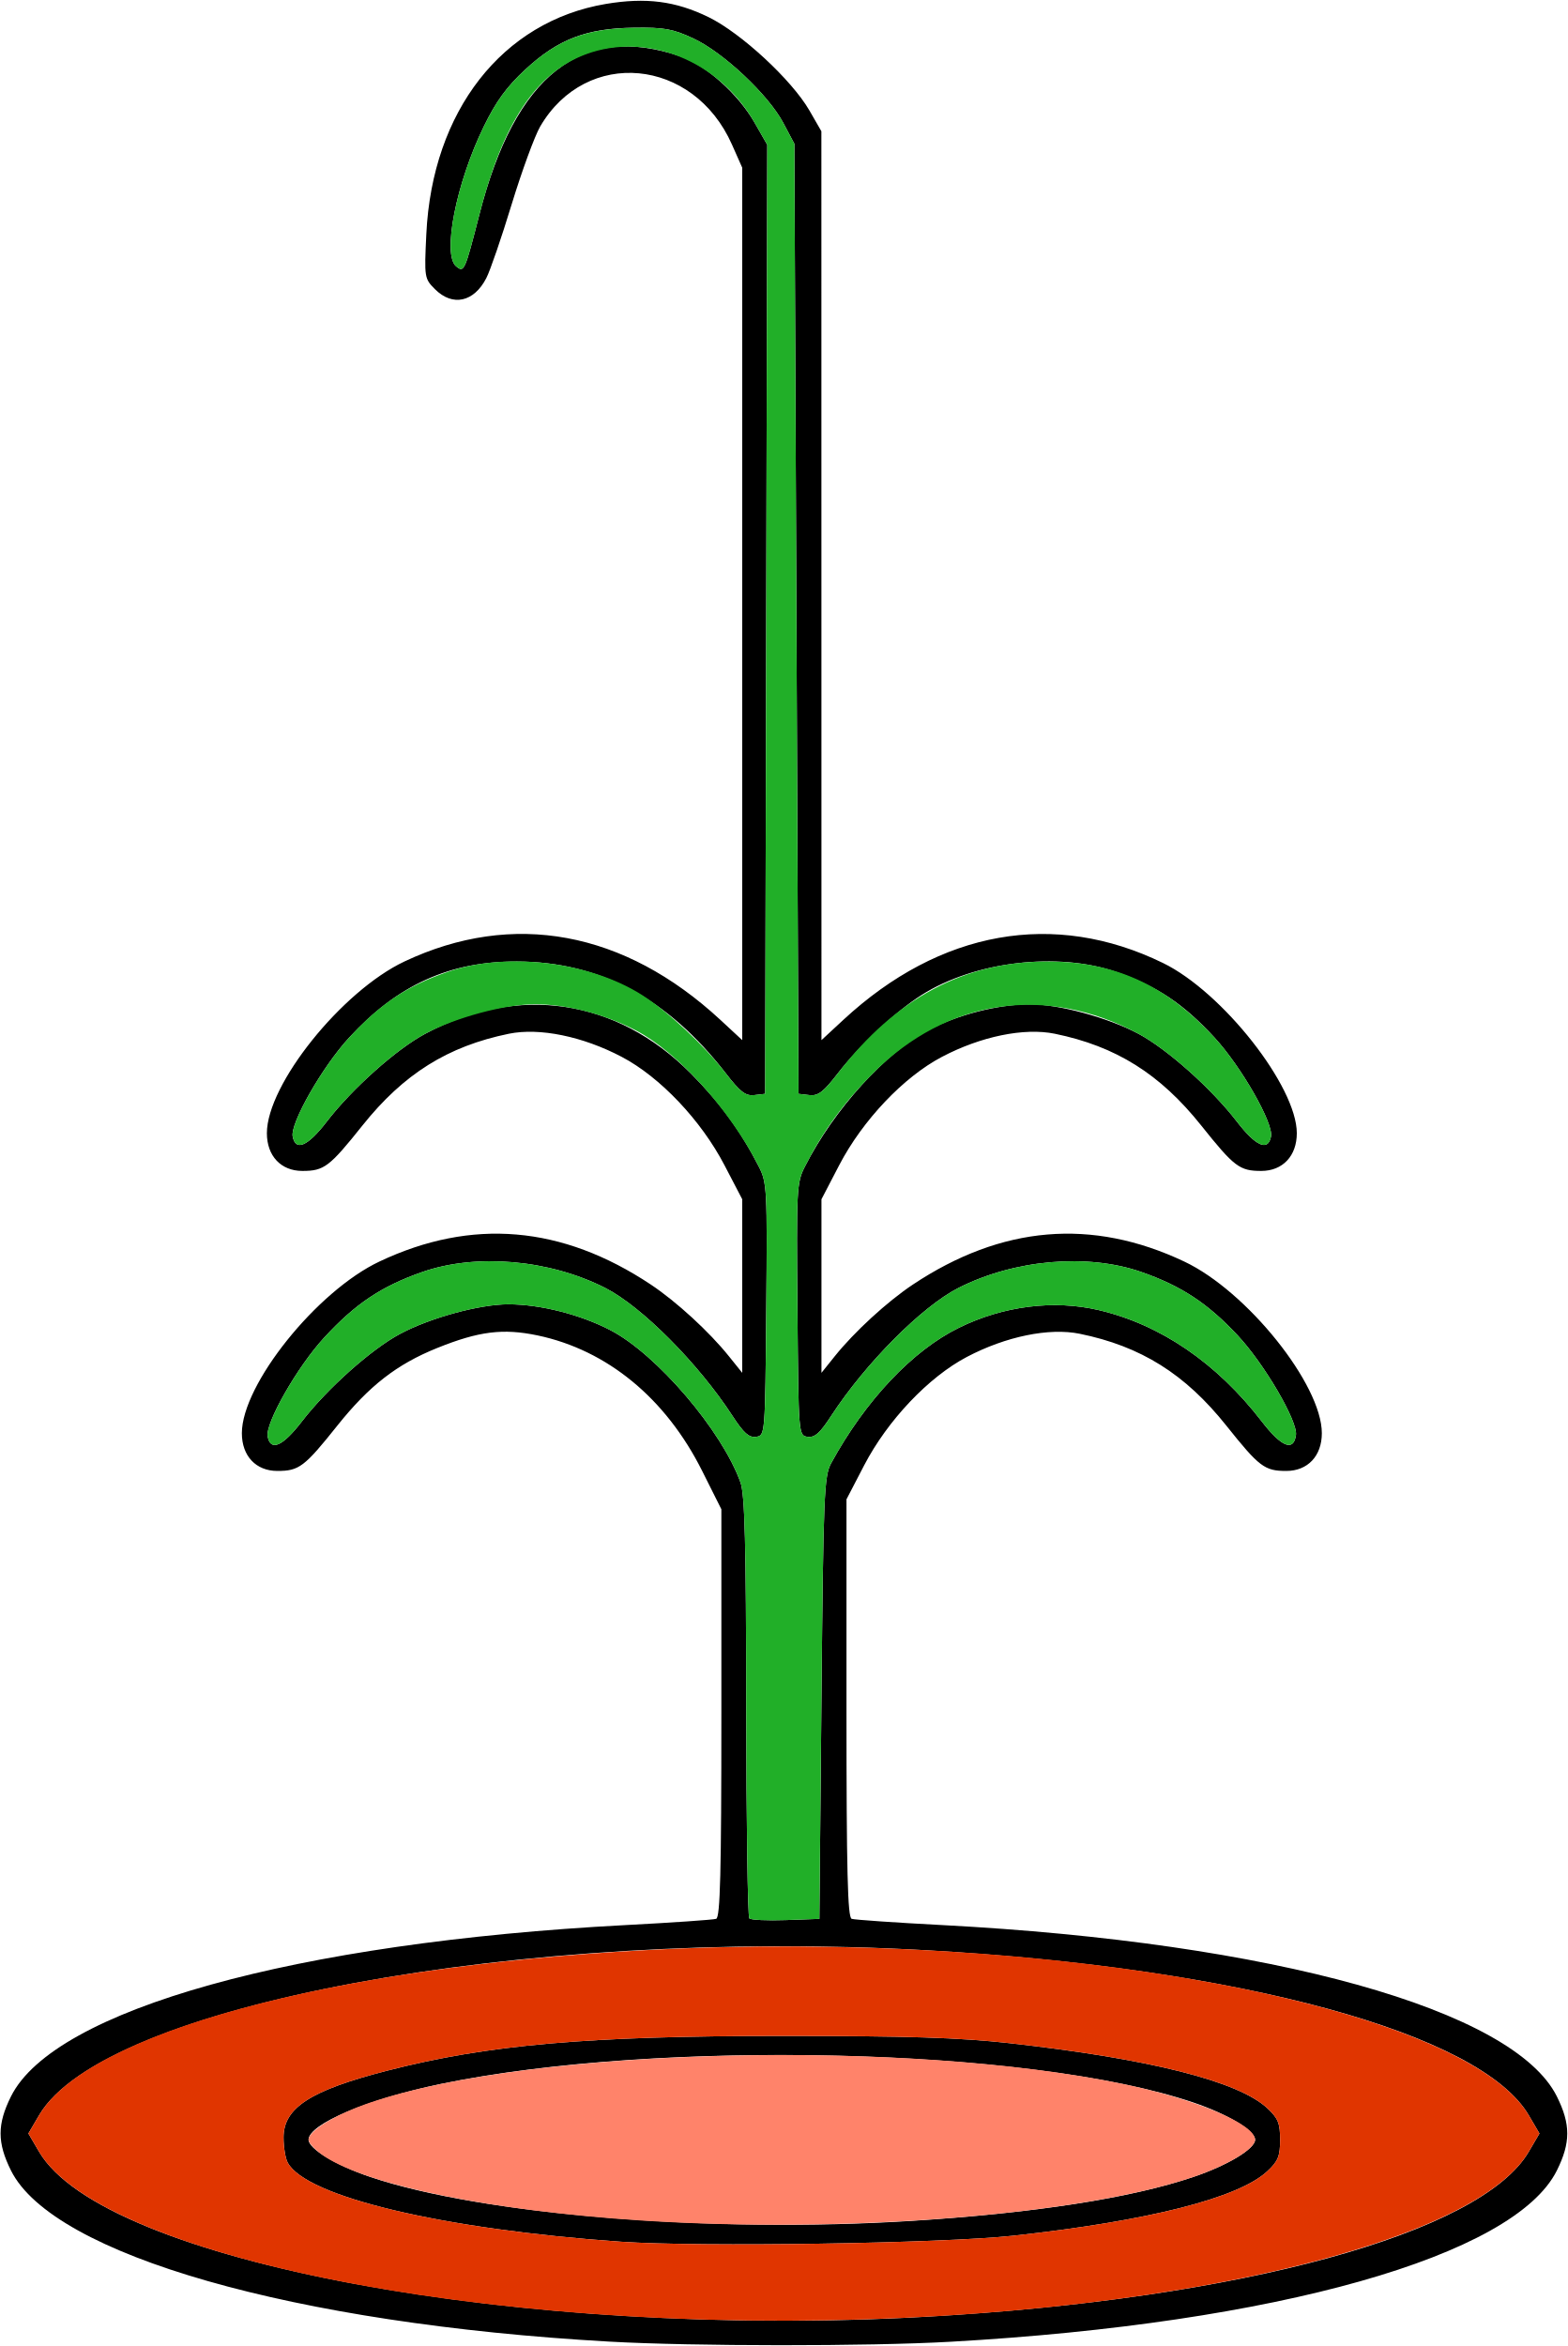
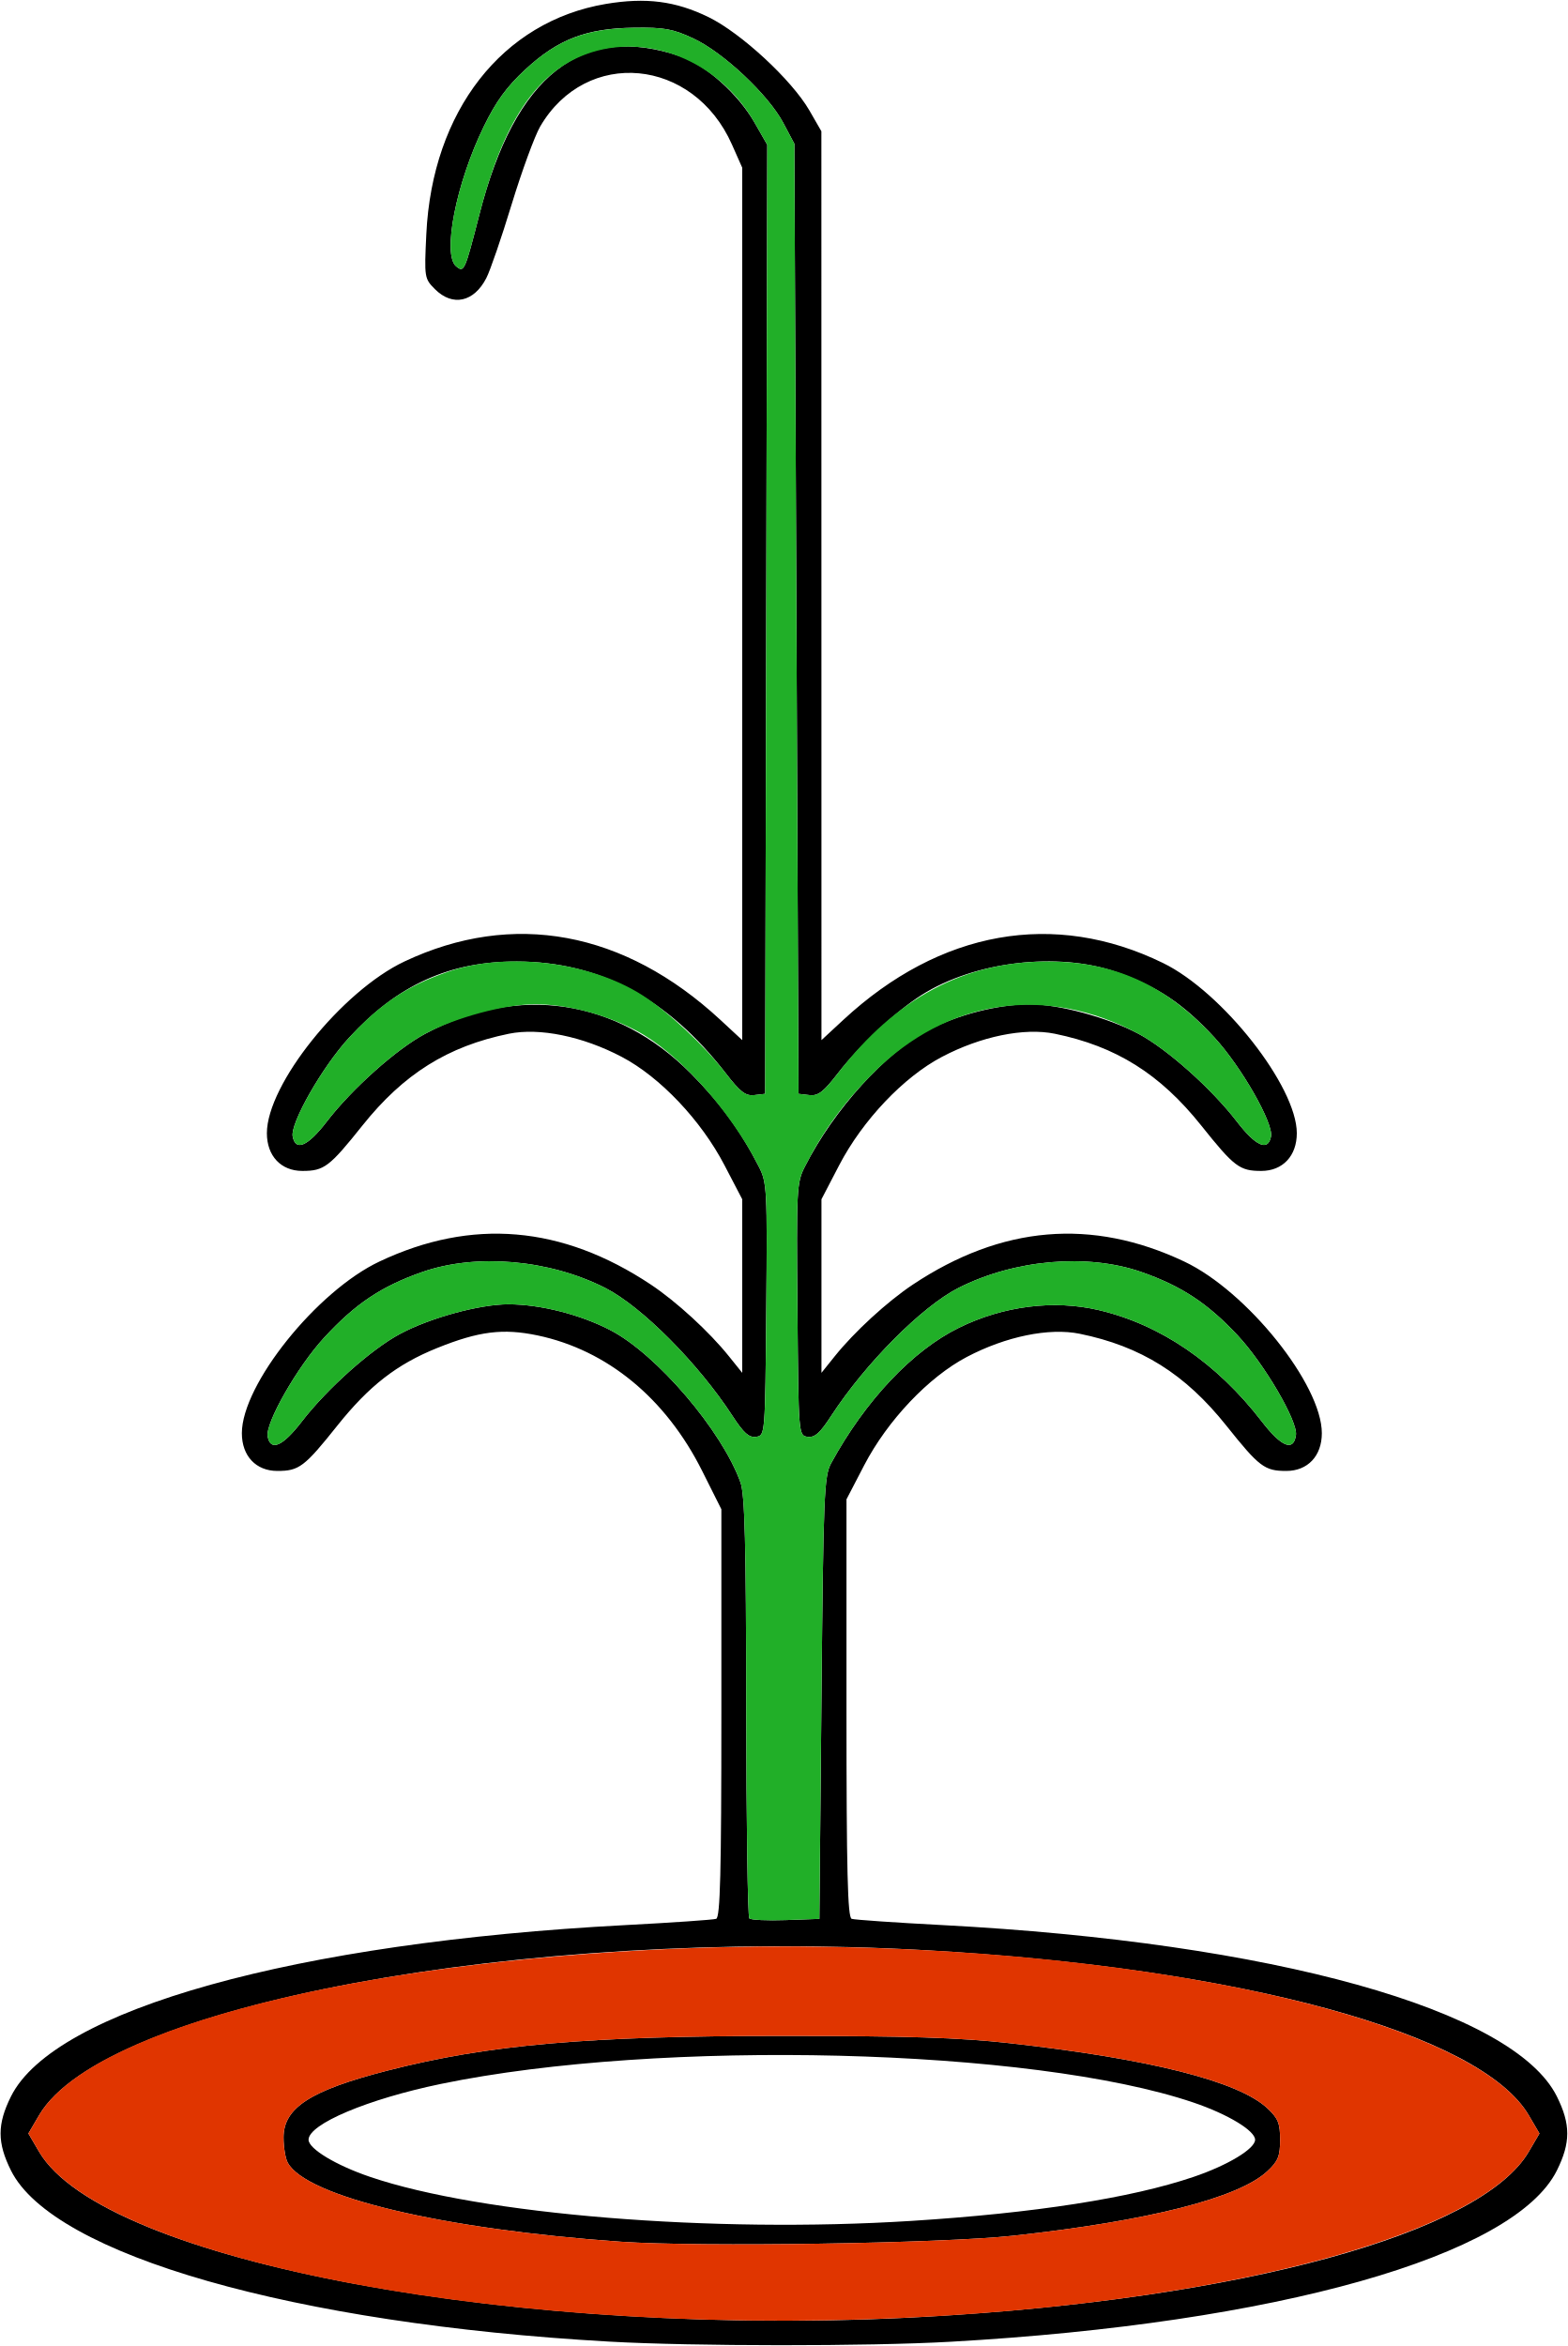
- <svg xmlns="http://www.w3.org/2000/svg" width="401px" height="600px" version="1.1">
-   <g transform="translate(0000, 0000) scale(1, 1)">
-     <path fill="#000000" stroke="none" d=" M 155.71 598.87 C 75.18 594.32 13.57 576.70 2.82 555.14 C -0.74 548.00 -0.74 543.29 2.82 536.15 C 13.88 513.98 75.54 496.79 159.97 492.35 C 172.00 491.72 182.43 491.00 183.17 490.75 C 184.21 490.40 184.50 478.91 184.50 438.15 L 184.50 386.00 L 179.58 376.18 C 170.29 357.62 155.30 345.29 137.50 341.54 C 128.64 339.69 122.50 340.45 111.78 344.77 C 101.46 348.94 94.42 354.42 86.30 364.58 C 77.85 375.18 76.49 376.20 70.94 376.20 C 65.46 376.20 61.86 372.37 61.86 366.55 C 61.86 354.11 81.01 330.21 97.05 322.64 C 120.68 311.47 143.76 313.44 166.47 328.54 C 173.03 332.91 181.43 340.63 186.43 346.87 L 189.84 351.11 L 189.84 328.91 L 189.84 306.72 L 185.31 298.03 C 179.32 286.52 168.81 275.44 159.02 270.30 C 149.02 265.04 137.98 262.79 130.17 264.38 C 114.50 267.59 103.24 274.66 92.70 287.85 C 84.25 298.44 82.89 299.47 77.34 299.47 C 71.86 299.47 68.26 295.64 68.26 289.82 C 68.26 277.37 87.41 253.48 103.45 245.90 C 131.19 232.81 159.65 238.07 184.24 260.83 L 189.84 266.02 L 189.84 154.45 L 189.84 42.90 L 187.22 36.99 C 177.37 14.72 149.92 12.15 138.14 32.39 C 136.75 34.80 133.47 43.74 130.87 52.24 C 128.28 60.76 125.36 69.25 124.38 71.13 C 121.21 77.29 115.75 78.46 111.26 73.97 C 108.55 71.26 108.50 70.99 109.04 59.85 C 110.56 28.40 128.45 5.48 154.94 1.01 C 165.21 -0.71 172.77 0.26 181.22 4.38 C 189.57 8.47 202.49 20.43 207.01 28.24 L 210.08 33.57 L 210.09 149.80 L 210.10 266.02 L 215.70 260.83 C 240.46 237.90 269.62 232.71 297.45 246.29 C 312.69 253.72 331.68 277.88 331.68 289.82 C 331.68 295.64 328.07 299.47 322.59 299.47 C 317.05 299.47 315.68 298.44 307.23 287.85 C 296.70 274.66 285.44 267.59 269.77 264.38 C 261.95 262.79 250.91 265.04 240.91 270.30 C 231.12 275.44 220.61 286.52 214.62 298.03 L 210.10 306.72 L 210.10 328.91 L 210.10 351.11 L 213.50 346.87 C 218.50 340.63 226.91 332.91 233.47 328.54 C 256.17 313.44 279.25 311.47 302.88 322.64 C 318.92 330.21 338.08 354.11 338.08 366.55 C 338.08 372.37 334.47 376.20 328.99 376.20 C 323.44 376.20 322.08 375.18 313.63 364.58 C 303.10 351.39 291.83 344.32 276.17 341.12 C 268.35 339.52 257.31 341.78 247.31 347.03 C 237.52 352.17 227.01 363.25 221.02 374.76 L 216.50 383.46 L 216.50 436.87 C 216.50 478.66 216.79 490.40 217.83 490.75 C 218.57 491.00 229.00 491.72 241.03 492.35 C 325.46 496.79 387.12 513.98 398.18 536.15 C 401.74 543.29 401.74 548.00 398.18 555.14 C 387.26 577.03 326.38 594.22 243.16 598.91 C 222.02 600.11 177.23 600.09 155.71 598.87 M 236.76 592.52 C 317.47 587.98 378.74 571.21 390.99 550.34 L 393.74 545.65 L 390.99 540.96 C 378.74 520.08 317.47 503.32 236.76 498.78 C 133.49 492.96 26.49 512.86 10.01 540.96 L 7.26 545.65 L 10.01 550.34 C 26.47 578.40 133.63 598.34 236.76 592.52 M 210.10 434.28 C 210.59 382.13 210.78 377.52 212.58 374.22 C 221.36 358.15 233.39 345.40 245.31 339.56 C 256.68 333.98 269.54 332.37 281.04 335.07 C 296.86 338.79 311.21 348.61 322.73 363.56 C 327.76 370.09 330.85 371.32 331.46 367.04 C 331.97 363.52 323.37 348.81 316.53 341.50 C 308.87 333.31 302.15 328.89 291.96 325.33 C 278.12 320.48 259.47 322.11 245.10 329.41 C 235.79 334.15 221.32 348.70 212.57 362.14 C 209.73 366.52 208.36 367.73 206.56 367.47 C 204.23 367.14 204.23 367.12 203.96 334.89 C 203.68 304.10 203.76 302.44 205.88 298.33 C 213.30 283.77 226.51 269.17 237.39 263.49 C 245.08 259.47 255.26 256.88 263.44 256.85 C 270.80 256.84 283.43 260.27 291.19 264.40 C 298.53 268.32 309.85 278.41 316.33 286.83 C 321.23 293.19 324.33 294.54 325.08 290.66 C 325.74 287.26 317.46 272.78 310.63 265.36 C 302.65 256.70 295.96 252.23 285.56 248.60 C 270.58 243.36 249.23 245.88 235.69 254.49 C 229.07 258.70 219.84 267.34 214.35 274.43 C 210.59 279.30 209.26 280.34 206.99 280.07 L 204.23 279.75 L 203.70 158.26 L 203.17 36.77 L 200.34 31.44 C 196.52 24.22 185.00 13.41 177.37 9.85 C 172.06 7.37 169.87 6.98 162.11 7.09 C 149.94 7.25 142.73 10.03 134.33 17.80 C 129.60 22.18 126.87 25.92 123.73 32.37 C 116.66 46.84 113.06 65.13 116.68 68.13 C 118.70 69.79 118.88 69.39 122.59 54.94 C 131.75 19.15 148.83 5.73 174.09 14.44 C 180.54 16.66 188.82 24.07 192.99 31.36 L 196.24 37.04 L 195.97 158.40 L 195.70 279.75 L 192.94 280.07 C 190.68 280.34 189.34 279.30 185.58 274.43 C 170.81 255.30 153.37 245.98 132.24 245.91 C 114.97 245.86 101.76 251.85 89.31 265.36 C 82.47 272.78 74.20 287.26 74.86 290.66 C 75.60 294.54 78.71 293.19 83.60 286.83 C 90.09 278.41 101.40 268.32 108.74 264.40 C 132.60 251.70 157.60 255.41 176.64 274.49 C 184.00 281.86 189.50 289.39 194.06 298.33 C 196.17 302.44 196.26 304.10 195.98 334.89 C 195.70 367.12 195.70 367.14 193.38 367.47 C 191.57 367.73 190.21 366.52 187.36 362.14 C 178.62 348.70 164.14 334.15 154.83 329.41 C 140.47 322.11 121.81 320.48 107.97 325.33 C 97.57 328.97 90.89 333.43 82.91 342.10 C 76.07 349.51 67.80 364.00 68.46 367.40 C 69.20 371.28 72.31 369.92 77.20 363.56 C 83.69 355.14 95.00 345.05 102.34 341.14 C 110.10 337.00 122.73 333.57 130.09 333.58 C 138.26 333.61 148.44 336.20 156.14 340.21 C 167.98 346.37 184.66 365.90 189.39 379.14 C 190.50 382.25 190.82 394.81 190.86 436.50 C 190.88 465.86 191.24 490.21 191.65 490.63 C 192.06 491.04 196.27 491.24 200.98 491.07 L 209.57 490.76 L 210.10 434.28" />
-     <path fill="#000000" stroke="none" d=" M 158.80 573.33 C 113.31 570.16 78.26 561.84 73.58 553.09 C 72.99 552.00 72.52 549.12 72.52 546.68 C 72.52 539.07 79.43 534.62 99.04 529.58 C 124.84 522.94 150.27 520.70 199.97 520.70 C 232.32 520.70 245.23 521.12 258.09 522.54 C 294.08 526.56 316.74 532.27 324.16 539.21 C 326.89 541.76 327.41 543.04 327.41 547.25 C 327.41 551.46 326.89 552.74 324.16 555.28 C 316.80 562.16 293.76 568.01 259.16 571.79 C 240.87 573.78 179.02 574.73 158.80 573.33 M 233.03 568.01 C 264.55 566.02 289.36 562.16 305.26 556.75 C 314.03 553.78 321.01 549.56 321.01 547.25 C 321.01 544.93 314.03 540.71 305.26 537.74 C 264.08 523.75 168.76 521.38 112.77 532.97 C 94.06 536.85 78.92 543.23 78.92 547.25 C 78.92 549.56 85.91 553.78 94.67 556.75 C 123.03 566.40 182.25 571.21 233.03 568.01" />
-     <path fill="#21af28" stroke="none" d=" M 191.65 490.63 C 191.24 490.21 190.88 465.86 190.86 436.50 C 190.82 394.81 190.50 382.25 189.39 379.14 C 184.66 365.90 167.98 346.37 156.14 340.21 C 148.44 336.20 138.26 333.61 130.09 333.58 C 122.73 333.57 110.10 337.00 102.34 341.14 C 95.00 345.05 83.69 355.14 77.20 363.56 C 72.31 369.92 69.20 371.28 68.46 367.40 C 67.80 364.00 76.07 349.51 82.91 342.10 C 90.89 333.43 97.57 328.97 107.97 325.33 C 121.81 320.48 140.47 322.11 154.83 329.41 C 164.14 334.15 178.62 348.70 187.36 362.14 C 190.21 366.52 191.57 367.73 193.38 367.47 C 195.70 367.14 195.70 367.12 195.98 334.89 C 196.26 304.10 196.17 302.44 194.06 298.33 C 186.66 283.82 173.40 269.15 162.64 263.54 C 154.58 259.34 144.94 256.84 136.87 256.84 C 129.14 256.84 116.62 260.21 108.74 264.40 C 101.40 268.32 90.09 278.41 83.60 286.83 C 78.71 293.19 75.60 294.54 74.86 290.66 C 74.20 287.26 82.47 272.78 89.31 265.36 C 97.29 256.70 103.97 252.23 114.37 248.60 C 129.35 243.36 150.71 245.88 164.24 254.49 C 170.86 258.70 180.10 267.34 185.58 274.43 C 189.34 279.30 190.68 280.34 192.94 280.07 L 195.70 279.75 L 195.97 158.40 L 196.24 37.04 L 192.99 31.36 C 183.94 15.56 165.47 8.08 149.84 13.89 C 137.12 18.62 128.61 31.44 122.59 54.94 C 118.88 69.39 118.70 69.79 116.68 68.13 C 113.06 65.13 116.66 46.84 123.73 32.37 C 126.87 25.92 129.60 22.18 134.33 17.80 C 142.67 10.08 149.88 7.30 162.11 7.11 C 169.90 6.99 172.05 7.37 177.37 9.85 C 185.00 13.40 196.52 24.21 200.34 31.44 L 203.17 36.77 L 203.70 158.26 L 204.23 279.75 L 206.99 280.07 C 209.26 280.34 210.59 279.30 214.35 274.43 C 229.12 255.30 246.56 245.98 267.69 245.91 C 284.97 245.86 298.17 251.85 310.63 265.36 C 317.46 272.78 325.74 287.26 325.08 290.66 C 324.33 294.54 321.23 293.19 316.33 286.83 C 309.85 278.41 298.53 268.32 291.19 264.40 C 267.39 251.73 242.30 255.45 223.29 274.49 C 215.93 281.86 210.43 289.39 205.88 298.33 C 203.76 302.44 203.68 304.10 203.96 334.89 C 204.23 367.12 204.23 367.14 206.56 367.47 C 208.36 367.73 209.73 366.52 212.57 362.14 C 221.32 348.70 235.79 334.15 245.10 329.41 C 259.47 322.11 278.12 320.48 291.96 325.33 C 302.15 328.89 308.87 333.31 316.53 341.50 C 323.37 348.81 331.97 363.52 331.46 367.04 C 330.85 371.32 327.76 370.09 322.73 363.56 C 311.21 348.61 296.86 338.79 281.04 335.07 C 269.54 332.37 256.68 333.98 245.31 339.56 C 233.39 345.40 221.36 358.15 212.58 374.22 C 210.78 377.52 210.59 382.13 210.10 434.28 L 209.57 490.76 L 200.98 491.07 C 196.27 491.24 192.06 491.04 191.65 490.63" />
-     <path fill="#e03500" stroke="none" d=" M 162.11 592.48 C 84.09 588.06 22.07 570.88 10.01 550.34 L 7.26 545.65 L 10.01 540.96 C 22.29 520.02 84.21 503.14 164.77 498.78 C 268.70 493.14 374.51 512.87 390.99 540.96 L 393.74 545.65 L 390.99 550.34 C 374.42 578.59 266.86 598.39 162.11 592.48 M 259.16 571.79 C 293.76 568.01 316.80 562.16 324.16 555.28 C 326.89 552.74 327.41 551.46 327.41 547.25 C 327.41 543.04 326.89 541.76 324.16 539.21 C 316.74 532.27 294.08 526.56 258.09 522.54 C 245.23 521.12 232.32 520.70 199.97 520.70 C 150.27 520.70 124.84 522.94 99.04 529.58 C 79.43 534.62 72.52 539.07 72.52 546.68 C 72.52 549.12 72.99 552.00 73.58 553.09 C 78.26 561.84 113.31 570.16 158.80 573.33 C 179.02 574.73 240.87 573.78 259.16 571.79" />
-     <path fill="#ff836a" stroke="none" d=" M 164.13 567.92 C 126.41 565.51 94.35 559.01 82.94 551.48 C 80.73 550.01 78.92 548.11 78.92 547.25 C 78.92 544.93 85.91 540.71 94.67 537.74 C 135.81 523.76 231.23 521.39 287.16 532.97 C 305.87 536.85 321.01 543.23 321.01 547.25 C 321.01 549.56 314.03 553.78 305.26 556.75 C 276.67 566.47 216.22 571.26 164.13 567.92" />
+ <svg xmlns="http://www.w3.org/2000/svg" width="401px" height="600px" version="1.1" id="svg1180">
+   <defs id="defs1184" />
+   <g transform="translate(0000, 0000) scale(1, 1)" id="g1178">
+     <path fill="#000000" stroke="none" d=" M 155.71 598.87 C 75.18 594.32 13.57 576.70 2.82 555.14 C -0.74 548.00 -0.74 543.29 2.82 536.15 C 13.88 513.98 75.54 496.79 159.97 492.35 C 172.00 491.72 182.43 491.00 183.17 490.75 C 184.21 490.40 184.50 478.91 184.50 438.15 L 184.50 386.00 L 179.58 376.18 C 170.29 357.62 155.30 345.29 137.50 341.54 C 128.64 339.69 122.50 340.45 111.78 344.77 C 101.46 348.94 94.42 354.42 86.30 364.58 C 77.85 375.18 76.49 376.20 70.94 376.20 C 65.46 376.20 61.86 372.37 61.86 366.55 C 61.86 354.11 81.01 330.21 97.05 322.64 C 120.68 311.47 143.76 313.44 166.47 328.54 C 173.03 332.91 181.43 340.63 186.43 346.87 L 189.84 351.11 L 189.84 328.91 L 189.84 306.72 L 185.31 298.03 C 179.32 286.52 168.81 275.44 159.02 270.30 C 149.02 265.04 137.98 262.79 130.17 264.38 C 114.50 267.59 103.24 274.66 92.70 287.85 C 84.25 298.44 82.89 299.47 77.34 299.47 C 71.86 299.47 68.26 295.64 68.26 289.82 C 68.26 277.37 87.41 253.48 103.45 245.90 C 131.19 232.81 159.65 238.07 184.24 260.83 L 189.84 266.02 L 189.84 154.45 L 189.84 42.90 L 187.22 36.99 C 177.37 14.72 149.92 12.15 138.14 32.39 C 136.75 34.80 133.47 43.74 130.87 52.24 C 128.28 60.76 125.36 69.25 124.38 71.13 C 121.21 77.29 115.75 78.46 111.26 73.97 C 108.55 71.26 108.50 70.99 109.04 59.85 C 110.56 28.40 128.45 5.48 154.94 1.01 C 165.21 -0.71 172.77 0.26 181.22 4.38 C 189.57 8.47 202.49 20.43 207.01 28.24 L 210.08 33.57 L 210.09 149.80 L 210.10 266.02 L 215.70 260.83 C 240.46 237.90 269.62 232.71 297.45 246.29 C 312.69 253.72 331.68 277.88 331.68 289.82 C 331.68 295.64 328.07 299.47 322.59 299.47 C 317.05 299.47 315.68 298.44 307.23 287.85 C 296.70 274.66 285.44 267.59 269.77 264.38 C 261.95 262.79 250.91 265.04 240.91 270.30 C 231.12 275.44 220.61 286.52 214.62 298.03 L 210.10 306.72 L 210.10 328.91 L 210.10 351.11 L 213.50 346.87 C 218.50 340.63 226.91 332.91 233.47 328.54 C 256.17 313.44 279.25 311.47 302.88 322.64 C 318.92 330.21 338.08 354.11 338.08 366.55 C 338.08 372.37 334.47 376.20 328.99 376.20 C 323.44 376.20 322.08 375.18 313.63 364.58 C 303.10 351.39 291.83 344.32 276.17 341.12 C 268.35 339.52 257.31 341.78 247.31 347.03 C 237.52 352.17 227.01 363.25 221.02 374.76 L 216.50 383.46 L 216.50 436.87 C 216.50 478.66 216.79 490.40 217.83 490.75 C 218.57 491.00 229.00 491.72 241.03 492.35 C 325.46 496.79 387.12 513.98 398.18 536.15 C 401.74 543.29 401.74 548.00 398.18 555.14 C 387.26 577.03 326.38 594.22 243.16 598.91 C 222.02 600.11 177.23 600.09 155.71 598.87 M 236.76 592.52 C 317.47 587.98 378.74 571.21 390.99 550.34 L 393.74 545.65 L 390.99 540.96 C 378.74 520.08 317.47 503.32 236.76 498.78 C 133.49 492.96 26.49 512.86 10.01 540.96 L 7.26 545.65 L 10.01 550.34 C 26.47 578.40 133.63 598.34 236.76 592.52 M 210.10 434.28 C 210.59 382.13 210.78 377.52 212.58 374.22 C 221.36 358.15 233.39 345.40 245.31 339.56 C 256.68 333.98 269.54 332.37 281.04 335.07 C 296.86 338.79 311.21 348.61 322.73 363.56 C 327.76 370.09 330.85 371.32 331.46 367.04 C 331.97 363.52 323.37 348.81 316.53 341.50 C 308.87 333.31 302.15 328.89 291.96 325.33 C 278.12 320.48 259.47 322.11 245.10 329.41 C 235.79 334.15 221.32 348.70 212.57 362.14 C 209.73 366.52 208.36 367.73 206.56 367.47 C 204.23 367.14 204.23 367.12 203.96 334.89 C 203.68 304.10 203.76 302.44 205.88 298.33 C 213.30 283.77 226.51 269.17 237.39 263.49 C 245.08 259.47 255.26 256.88 263.44 256.85 C 270.80 256.84 283.43 260.27 291.19 264.40 C 298.53 268.32 309.85 278.41 316.33 286.83 C 321.23 293.19 324.33 294.54 325.08 290.66 C 325.74 287.26 317.46 272.78 310.63 265.36 C 302.65 256.70 295.96 252.23 285.56 248.60 C 270.58 243.36 249.23 245.88 235.69 254.49 C 229.07 258.70 219.84 267.34 214.35 274.43 C 210.59 279.30 209.26 280.34 206.99 280.07 L 204.23 279.75 L 203.70 158.26 L 203.17 36.77 L 200.34 31.44 C 196.52 24.22 185.00 13.41 177.37 9.85 C 172.06 7.37 169.87 6.98 162.11 7.09 C 149.94 7.25 142.73 10.03 134.33 17.80 C 129.60 22.18 126.87 25.92 123.73 32.37 C 116.66 46.84 113.06 65.13 116.68 68.13 C 118.70 69.79 118.88 69.39 122.59 54.94 C 131.75 19.15 148.83 5.73 174.09 14.44 C 180.54 16.66 188.82 24.07 192.99 31.36 L 196.24 37.04 L 195.97 158.40 L 195.70 279.75 L 192.94 280.07 C 190.68 280.34 189.34 279.30 185.58 274.43 C 170.81 255.30 153.37 245.98 132.24 245.91 C 114.97 245.86 101.76 251.85 89.31 265.36 C 82.47 272.78 74.20 287.26 74.86 290.66 C 75.60 294.54 78.71 293.19 83.60 286.83 C 90.09 278.41 101.40 268.32 108.74 264.40 C 132.60 251.70 157.60 255.41 176.64 274.49 C 184.00 281.86 189.50 289.39 194.06 298.33 C 196.17 302.44 196.26 304.10 195.98 334.89 C 195.70 367.12 195.70 367.14 193.38 367.47 C 191.57 367.73 190.21 366.52 187.36 362.14 C 178.62 348.70 164.14 334.15 154.83 329.41 C 140.47 322.11 121.81 320.48 107.97 325.33 C 97.57 328.97 90.89 333.43 82.91 342.10 C 76.07 349.51 67.80 364.00 68.46 367.40 C 69.20 371.28 72.31 369.92 77.20 363.56 C 83.69 355.14 95.00 345.05 102.34 341.14 C 110.10 337.00 122.73 333.57 130.09 333.58 C 138.26 333.61 148.44 336.20 156.14 340.21 C 167.98 346.37 184.66 365.90 189.39 379.14 C 190.50 382.25 190.82 394.81 190.86 436.50 C 190.88 465.86 191.24 490.21 191.65 490.63 C 192.06 491.04 196.27 491.24 200.98 491.07 L 209.57 490.76 L 210.10 434.28" id="path1168" />
+     <path fill="#000000" stroke="none" d=" M 158.80 573.33 C 113.31 570.16 78.26 561.84 73.58 553.09 C 72.99 552.00 72.52 549.12 72.52 546.68 C 72.52 539.07 79.43 534.62 99.04 529.58 C 124.84 522.94 150.27 520.70 199.97 520.70 C 232.32 520.70 245.23 521.12 258.09 522.54 C 294.08 526.56 316.74 532.27 324.16 539.21 C 326.89 541.76 327.41 543.04 327.41 547.25 C 327.41 551.46 326.89 552.74 324.16 555.28 C 316.80 562.16 293.76 568.01 259.16 571.79 C 240.87 573.78 179.02 574.73 158.80 573.33 M 233.03 568.01 C 264.55 566.02 289.36 562.16 305.26 556.75 C 314.03 553.78 321.01 549.56 321.01 547.25 C 321.01 544.93 314.03 540.71 305.26 537.74 C 264.08 523.75 168.76 521.38 112.77 532.97 C 94.06 536.85 78.92 543.23 78.92 547.25 C 78.92 549.56 85.91 553.78 94.67 556.75 C 123.03 566.40 182.25 571.21 233.03 568.01" id="path1170" />
+     <path fill="#21af28" stroke="none" d=" M 191.65 490.63 C 191.24 490.21 190.88 465.86 190.86 436.50 C 190.82 394.81 190.50 382.25 189.39 379.14 C 184.66 365.90 167.98 346.37 156.14 340.21 C 148.44 336.20 138.26 333.61 130.09 333.58 C 122.73 333.57 110.10 337.00 102.34 341.14 C 95.00 345.05 83.69 355.14 77.20 363.56 C 72.31 369.92 69.20 371.28 68.46 367.40 C 67.80 364.00 76.07 349.51 82.91 342.10 C 90.89 333.43 97.57 328.97 107.97 325.33 C 121.81 320.48 140.47 322.11 154.83 329.41 C 164.14 334.15 178.62 348.70 187.36 362.14 C 190.21 366.52 191.57 367.73 193.38 367.47 C 195.70 367.14 195.70 367.12 195.98 334.89 C 196.26 304.10 196.17 302.44 194.06 298.33 C 186.66 283.82 173.40 269.15 162.64 263.54 C 154.58 259.34 144.94 256.84 136.87 256.84 C 129.14 256.84 116.62 260.21 108.74 264.40 C 101.40 268.32 90.09 278.41 83.60 286.83 C 78.71 293.19 75.60 294.54 74.86 290.66 C 74.20 287.26 82.47 272.78 89.31 265.36 C 97.29 256.70 103.97 252.23 114.37 248.60 C 129.35 243.36 150.71 245.88 164.24 254.49 C 170.86 258.70 180.10 267.34 185.58 274.43 C 189.34 279.30 190.68 280.34 192.94 280.07 L 195.70 279.75 L 195.97 158.40 L 196.24 37.04 L 192.99 31.36 C 183.94 15.56 165.47 8.08 149.84 13.89 C 137.12 18.62 128.61 31.44 122.59 54.94 C 118.88 69.39 118.70 69.79 116.68 68.13 C 113.06 65.13 116.66 46.84 123.73 32.37 C 126.87 25.92 129.60 22.18 134.33 17.80 C 142.67 10.08 149.88 7.30 162.11 7.11 C 169.90 6.99 172.05 7.37 177.37 9.85 C 185.00 13.40 196.52 24.21 200.34 31.44 L 203.17 36.77 L 203.70 158.26 L 204.23 279.75 L 206.99 280.07 C 209.26 280.34 210.59 279.30 214.35 274.43 C 229.12 255.30 246.56 245.98 267.69 245.91 C 284.97 245.86 298.17 251.85 310.63 265.36 C 317.46 272.78 325.74 287.26 325.08 290.66 C 324.33 294.54 321.23 293.19 316.33 286.83 C 309.85 278.41 298.53 268.32 291.19 264.40 C 267.39 251.73 242.30 255.45 223.29 274.49 C 215.93 281.86 210.43 289.39 205.88 298.33 C 203.76 302.44 203.68 304.10 203.96 334.89 C 204.23 367.12 204.23 367.14 206.56 367.47 C 208.36 367.73 209.73 366.52 212.57 362.14 C 221.32 348.70 235.79 334.15 245.10 329.41 C 259.47 322.11 278.12 320.48 291.96 325.33 C 302.15 328.89 308.87 333.31 316.53 341.50 C 323.37 348.81 331.97 363.52 331.46 367.04 C 330.85 371.32 327.76 370.09 322.73 363.56 C 311.21 348.61 296.86 338.79 281.04 335.07 C 269.54 332.37 256.68 333.98 245.31 339.56 C 233.39 345.40 221.36 358.15 212.58 374.22 C 210.78 377.52 210.59 382.13 210.10 434.28 L 209.57 490.76 L 200.98 491.07 C 196.27 491.24 192.06 491.04 191.65 490.63" id="path1172" />
+     <path fill="#e03500" stroke="none" d=" M 162.11 592.48 C 84.09 588.06 22.07 570.88 10.01 550.34 L 7.26 545.65 L 10.01 540.96 C 22.29 520.02 84.21 503.14 164.77 498.78 C 268.70 493.14 374.51 512.87 390.99 540.96 L 393.74 545.65 L 390.99 550.34 C 374.42 578.59 266.86 598.39 162.11 592.48 M 259.16 571.79 C 293.76 568.01 316.80 562.16 324.16 555.28 C 326.89 552.74 327.41 551.46 327.41 547.25 C 327.41 543.04 326.89 541.76 324.16 539.21 C 316.74 532.27 294.08 526.56 258.09 522.54 C 245.23 521.12 232.32 520.70 199.97 520.70 C 150.27 520.70 124.84 522.94 99.04 529.58 C 79.43 534.62 72.52 539.07 72.52 546.68 C 72.52 549.12 72.99 552.00 73.58 553.09 C 78.26 561.84 113.31 570.16 158.80 573.33 C 179.02 574.73 240.87 573.78 259.16 571.79" id="path1174" />
  </g>
</svg>
